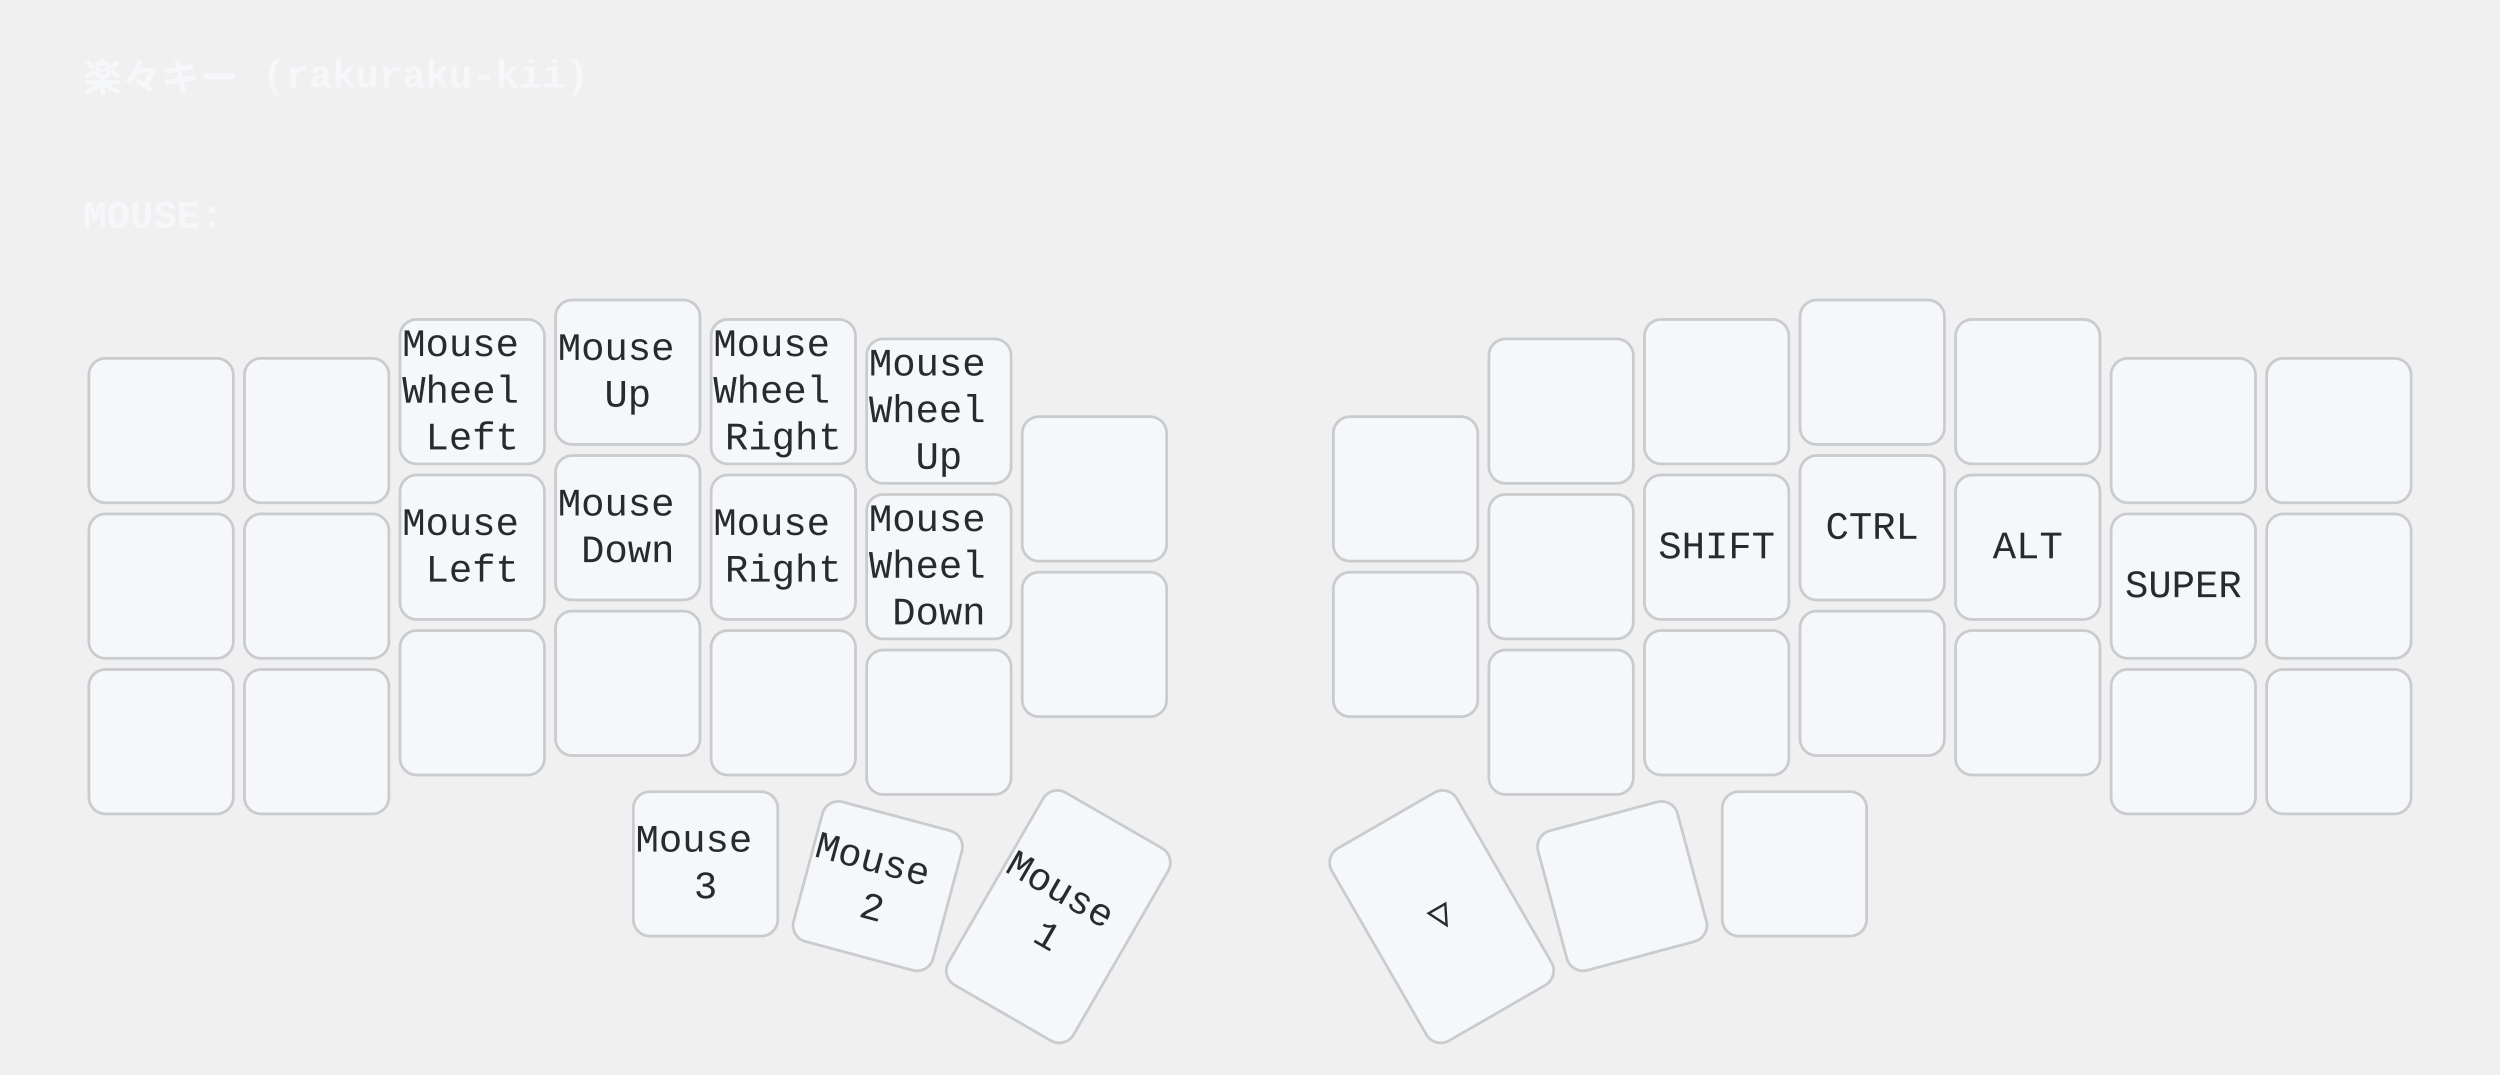
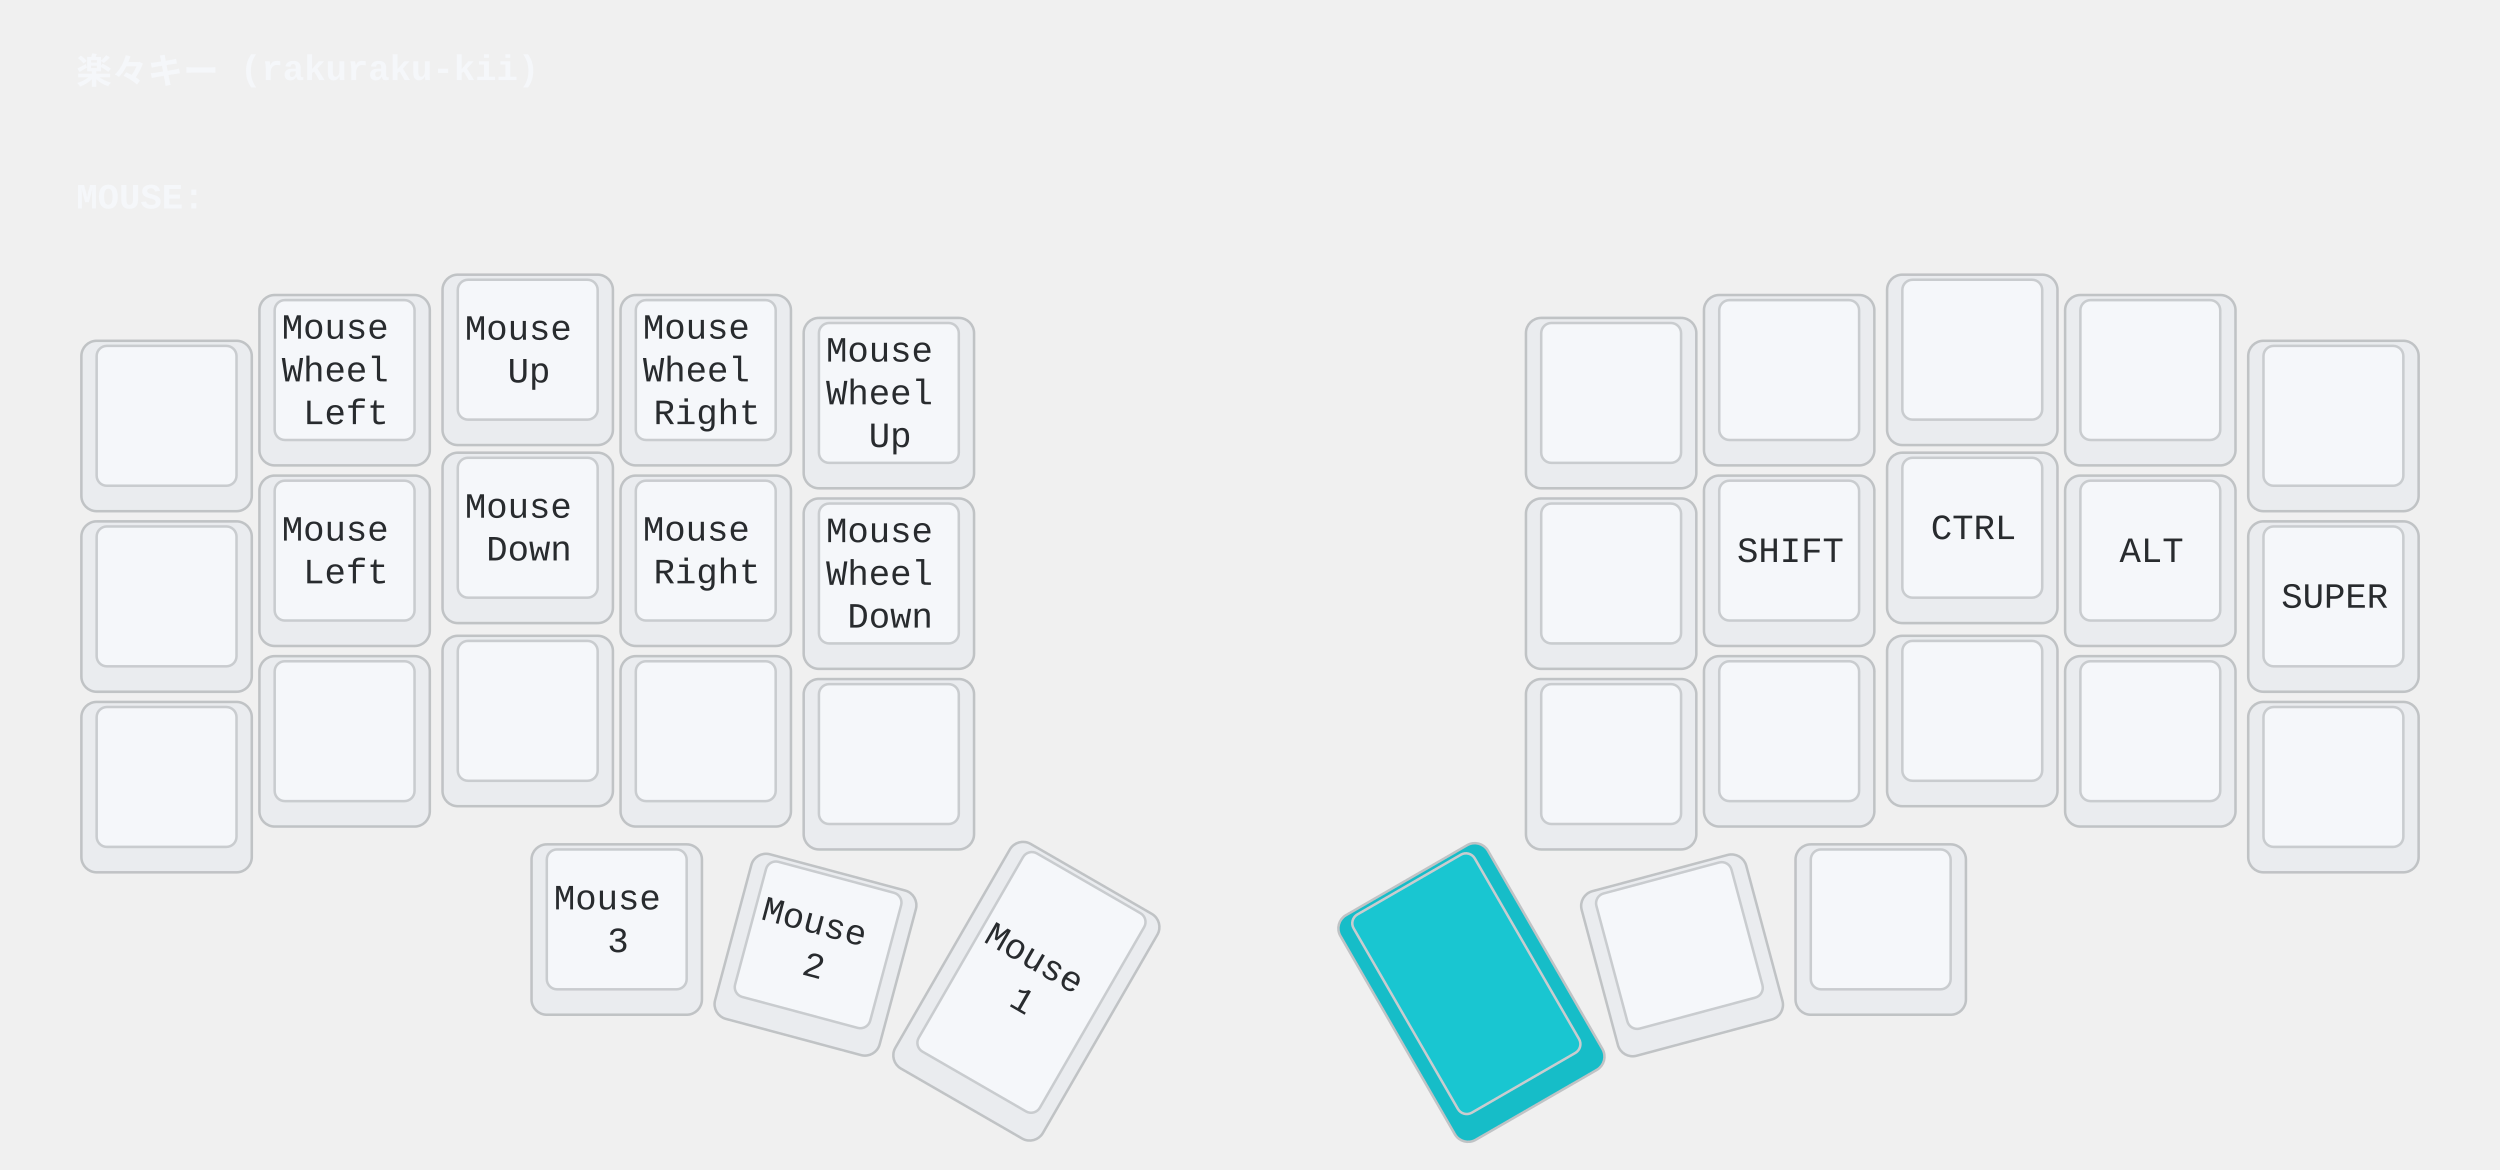
- <svg xmlns="http://www.w3.org/2000/svg" width="900" height="387" viewBox="0 0 900 387" class="keymap">
+ <svg xmlns="http://www.w3.org/2000/svg" width="983" height="460" viewBox="0 0 983 460" class="keymap">
  <style>/* inherit to force styles through use tags */
svg path {
    fill: inherit;
}

/* font and background color specifications */
* {
    background:#282B2E; 
    }
svg.keymap {
    font-family: SFMono-Regular,Consolas,Liberation Mono,Menlo,monospace;
    font-size: 14px;
    font-kerning: normal;
    text-rendering: optimizeLegibility;
    fill: #282B2E;
}

/* default key styling */
rect.key {
    fill: #f5f7fa;
}

rect.key, rect.combo {
    stroke: #c9cccf;
    stroke-width: 1;
}

/* default key side styling, only used is draw_key_sides is set */
rect.side {
    filter: brightness(90%);
}

/* color accent for combo boxes */
rect.combo, rect.combo-separate {
    fill: #5b7cfa;
}

/* color accent for held keys */
rect.held, rect.combo.held {
    fill: #19c6d1;
}

/* color accent for ghost (optional) keys */
rect.ghost, rect.combo.ghost {
    stroke-dasharray: 4, 4;
    stroke-width: 2;
}

text {
    text-anchor: middle;
    dominant-baseline: middle;
}

/* styling for layer labels */
text.label {
    font-weight: bold;
    text-anchor: start;
    fill: #f5f7fa
}

/* styling for optional footer */
text.footer {
    text-anchor: end;
    dominant-baseline: auto;
    stroke: white;
    stroke-width: 4;
    paint-order: stroke;
}

/* styling for combo tap, and key non-tap label text */
text.combo, text.hold, text.shifted, text.left, text.right {
    font-size: 11px;
}

text.hold {
    text-anchor: middle;
    dominant-baseline: auto;
}

text.shifted {
    text-anchor: middle;
    dominant-baseline: hanging;
}

text.left {
    text-anchor: start;
}

text.right {
    text-anchor: end;
}

text.layer-activator {
    text-decoration: underline;
}

/* styling for hold/shifted label text in combo box */
text.combo.hold, text.combo.shifted, text.combo.left, text.combo.right {
    font-size: 8px;
}

/* lighter symbol for transparent keys */
text.trans {
    fill: #282B2E;
}

/* styling for combo dendrons */
path.combo {
    stroke-width: 1;
    stroke: gray;
    fill: none;
}

/* Start Tabler Icons Cleanup */
/* cannot use height/width with glyphs */
.icon-tabler &gt; path {
    fill: inherit;
    stroke: inherit;
    stroke-width: 2;
}
/* hide tabler's default box */
.icon-tabler &gt; path[stroke="none"][fill="none"] {
    visibility: hidden;
}
/* End Tabler Icons Cleanup */

}</style>
  <g transform="translate(30,0)">
    <text x="0" y="28" class="label">楽々キー (rakuraku-kii)</text>
  </g>
  <g transform="translate(0,50)">
    <g transform="translate(30, 0)" class="layer-MOUSE">
      <text x="0" y="28" class="label" id="MOUSE">MOUSE:</text>
      <g transform="translate(0, 56)">
-         <g transform="translate(28, 49)" class="key keypos-0">
-           <rect rx="6" ry="6" x="-26" y="-26" width="52" height="52" class="key" />
-         </g>
-         <g transform="translate(84, 49)" class="key keypos-1">
-           <rect rx="6" ry="6" x="-26" y="-26" width="52" height="52" class="key" />
-         </g>
-         <g transform="translate(140, 35)" class="key keypos-2">
-           <rect rx="6" ry="6" x="-26" y="-26" width="52" height="52" class="key" />
-           <text x="0" y="0" class="key tap">
+         <g transform="translate(36, 62)" class="key keypos-0">
+           <rect rx="6" ry="6" x="-34" y="-34" width="67" height="67" class="key side" />
+           <rect rx="4" ry="4" x="-28" y="-32" width="55" height="55" class="key" />
+         </g>
+         <g transform="translate(106, 44)" class="key keypos-1">
+           <rect rx="6" ry="6" x="-34" y="-34" width="67" height="67" class="key side" />
+           <rect rx="4" ry="4" x="-28" y="-32" width="55" height="55" class="key" />
+           <text x="0" y="-4" class="key tap">
            <tspan x="0" dy="-1.2em">Mouse</tspan>
            <tspan x="0" dy="1.2em">Wheel</tspan>
            <tspan x="0" dy="1.2em">Left</tspan>
          </text>
        </g>
-         <g transform="translate(196, 28)" class="key keypos-3">
-           <rect rx="6" ry="6" x="-26" y="-26" width="52" height="52" class="key" />
-           <text x="0" y="0" class="key tap">
+         <g transform="translate(178, 36)" class="key keypos-2">
+           <rect rx="6" ry="6" x="-34" y="-34" width="67" height="67" class="key side" />
+           <rect rx="4" ry="4" x="-28" y="-32" width="55" height="55" class="key" />
+           <text x="0" y="-4" class="key tap">
            <tspan x="0" dy="-0.6em">Mouse</tspan>
            <tspan x="0" dy="1.2em">Up</tspan>
          </text>
        </g>
-         <g transform="translate(252, 35)" class="key keypos-4">
-           <rect rx="6" ry="6" x="-26" y="-26" width="52" height="52" class="key" />
-           <text x="0" y="0" class="key tap">
+         <g transform="translate(248, 44)" class="key keypos-3">
+           <rect rx="6" ry="6" x="-34" y="-34" width="67" height="67" class="key side" />
+           <rect rx="4" ry="4" x="-28" y="-32" width="55" height="55" class="key" />
+           <text x="0" y="-4" class="key tap">
            <tspan x="0" dy="-1.2em">Mouse</tspan>
            <tspan x="0" dy="1.2em">Wheel</tspan>
            <tspan x="0" dy="1.2em">Right</tspan>
          </text>
        </g>
-         <g transform="translate(308, 42)" class="key keypos-5">
-           <rect rx="6" ry="6" x="-26" y="-26" width="52" height="52" class="key" />
-           <text x="0" y="0" class="key tap">
+         <g transform="translate(320, 53)" class="key keypos-4">
+           <rect rx="6" ry="6" x="-34" y="-34" width="67" height="67" class="key side" />
+           <rect rx="4" ry="4" x="-28" y="-32" width="55" height="55" class="key" />
+           <text x="0" y="-4" class="key tap">
            <tspan x="0" dy="-1.2em">Mouse</tspan>
            <tspan x="0" dy="1.2em">Wheel</tspan>
            <tspan x="0" dy="1.2em">Up</tspan>
          </text>
        </g>
-         <g transform="translate(364, 70)" class="key keypos-6">
-           <rect rx="6" ry="6" x="-26" y="-26" width="52" height="52" class="key" />
-         </g>
-         <g transform="translate(476, 70)" class="key keypos-7">
-           <rect rx="6" ry="6" x="-26" y="-26" width="52" height="52" class="key" />
-         </g>
-         <g transform="translate(532, 42)" class="key keypos-8">
-           <rect rx="6" ry="6" x="-26" y="-26" width="52" height="52" class="key" />
-         </g>
-         <g transform="translate(588, 35)" class="key keypos-9">
-           <rect rx="6" ry="6" x="-26" y="-26" width="52" height="52" class="key" />
-         </g>
-         <g transform="translate(644, 28)" class="key keypos-10">
-           <rect rx="6" ry="6" x="-26" y="-26" width="52" height="52" class="key" />
-         </g>
-         <g transform="translate(700, 35)" class="key keypos-11">
-           <rect rx="6" ry="6" x="-26" y="-26" width="52" height="52" class="key" />
-         </g>
-         <g transform="translate(756, 49)" class="key keypos-12">
-           <rect rx="6" ry="6" x="-26" y="-26" width="52" height="52" class="key" />
-         </g>
-         <g transform="translate(812, 49)" class="key keypos-13">
-           <rect rx="6" ry="6" x="-26" y="-26" width="52" height="52" class="key" />
-         </g>
-         <g transform="translate(28, 105)" class="key keypos-14">
-           <rect rx="6" ry="6" x="-26" y="-26" width="52" height="52" class="key" />
-         </g>
-         <g transform="translate(84, 105)" class="key keypos-15">
-           <rect rx="6" ry="6" x="-26" y="-26" width="52" height="52" class="key" />
-         </g>
-         <g transform="translate(140, 91)" class="key keypos-16">
-           <rect rx="6" ry="6" x="-26" y="-26" width="52" height="52" class="key" />
-           <text x="0" y="0" class="key tap">
+         <g transform="translate(604, 53)" class="key keypos-5">
+           <rect rx="6" ry="6" x="-34" y="-34" width="67" height="67" class="key side" />
+           <rect rx="4" ry="4" x="-28" y="-32" width="55" height="55" class="key" />
+         </g>
+         <g transform="translate(674, 44)" class="key keypos-6">
+           <rect rx="6" ry="6" x="-34" y="-34" width="67" height="67" class="key side" />
+           <rect rx="4" ry="4" x="-28" y="-32" width="55" height="55" class="key" />
+         </g>
+         <g transform="translate(746, 36)" class="key keypos-7">
+           <rect rx="6" ry="6" x="-34" y="-34" width="67" height="67" class="key side" />
+           <rect rx="4" ry="4" x="-28" y="-32" width="55" height="55" class="key" />
+         </g>
+         <g transform="translate(816, 44)" class="key keypos-8">
+           <rect rx="6" ry="6" x="-34" y="-34" width="67" height="67" class="key side" />
+           <rect rx="4" ry="4" x="-28" y="-32" width="55" height="55" class="key" />
+         </g>
+         <g transform="translate(888, 62)" class="key keypos-9">
+           <rect rx="6" ry="6" x="-34" y="-34" width="67" height="67" class="key side" />
+           <rect rx="4" ry="4" x="-28" y="-32" width="55" height="55" class="key" />
+         </g>
+         <g transform="translate(36, 133)" class="key keypos-10">
+           <rect rx="6" ry="6" x="-34" y="-34" width="67" height="67" class="key side" />
+           <rect rx="4" ry="4" x="-28" y="-32" width="55" height="55" class="key" />
+         </g>
+         <g transform="translate(106, 115)" class="key keypos-11">
+           <rect rx="6" ry="6" x="-34" y="-34" width="67" height="67" class="key side" />
+           <rect rx="4" ry="4" x="-28" y="-32" width="55" height="55" class="key" />
+           <text x="0" y="-4" class="key tap">
            <tspan x="0" dy="-0.6em">Mouse</tspan>
            <tspan x="0" dy="1.2em">Left</tspan>
          </text>
        </g>
-         <g transform="translate(196, 84)" class="key keypos-17">
-           <rect rx="6" ry="6" x="-26" y="-26" width="52" height="52" class="key" />
-           <text x="0" y="0" class="key tap">
+         <g transform="translate(178, 106)" class="key keypos-12">
+           <rect rx="6" ry="6" x="-34" y="-34" width="67" height="67" class="key side" />
+           <rect rx="4" ry="4" x="-28" y="-32" width="55" height="55" class="key" />
+           <text x="0" y="-4" class="key tap">
            <tspan x="0" dy="-0.6em">Mouse</tspan>
            <tspan x="0" dy="1.2em">Down</tspan>
          </text>
        </g>
-         <g transform="translate(252, 91)" class="key keypos-18">
-           <rect rx="6" ry="6" x="-26" y="-26" width="52" height="52" class="key" />
-           <text x="0" y="0" class="key tap">
+         <g transform="translate(248, 115)" class="key keypos-13">
+           <rect rx="6" ry="6" x="-34" y="-34" width="67" height="67" class="key side" />
+           <rect rx="4" ry="4" x="-28" y="-32" width="55" height="55" class="key" />
+           <text x="0" y="-4" class="key tap">
            <tspan x="0" dy="-0.6em">Mouse</tspan>
            <tspan x="0" dy="1.2em">Right</tspan>
          </text>
        </g>
-         <g transform="translate(308, 98)" class="key keypos-19">
-           <rect rx="6" ry="6" x="-26" y="-26" width="52" height="52" class="key" />
-           <text x="0" y="0" class="key tap">
+         <g transform="translate(320, 124)" class="key keypos-14">
+           <rect rx="6" ry="6" x="-34" y="-34" width="67" height="67" class="key side" />
+           <rect rx="4" ry="4" x="-28" y="-32" width="55" height="55" class="key" />
+           <text x="0" y="-4" class="key tap">
            <tspan x="0" dy="-1.2em">Mouse</tspan>
            <tspan x="0" dy="1.2em">Wheel</tspan>
            <tspan x="0" dy="1.2em">Down</tspan>
          </text>
        </g>
-         <g transform="translate(364, 126)" class="key keypos-20">
-           <rect rx="6" ry="6" x="-26" y="-26" width="52" height="52" class="key" />
-         </g>
-         <g transform="translate(476, 126)" class="key keypos-21">
-           <rect rx="6" ry="6" x="-26" y="-26" width="52" height="52" class="key" />
-         </g>
-         <g transform="translate(532, 98)" class="key keypos-22">
-           <rect rx="6" ry="6" x="-26" y="-26" width="52" height="52" class="key" />
-         </g>
-         <g transform="translate(588, 91)" class="key keypos-23">
-           <rect rx="6" ry="6" x="-26" y="-26" width="52" height="52" class="key" />
-           <text x="0" y="0" class="key tap">SHIFT</text>
-         </g>
-         <g transform="translate(644, 84)" class="key keypos-24">
-           <rect rx="6" ry="6" x="-26" y="-26" width="52" height="52" class="key" />
-           <text x="0" y="0" class="key tap">CTRL</text>
-         </g>
-         <g transform="translate(700, 91)" class="key keypos-25">
-           <rect rx="6" ry="6" x="-26" y="-26" width="52" height="52" class="key" />
-           <text x="0" y="0" class="key tap">ALT</text>
-         </g>
-         <g transform="translate(756, 105)" class="key keypos-26">
-           <rect rx="6" ry="6" x="-26" y="-26" width="52" height="52" class="key" />
-           <text x="0" y="0" class="key tap">SUPER</text>
-         </g>
-         <g transform="translate(812, 105)" class="key keypos-27">
-           <rect rx="6" ry="6" x="-26" y="-26" width="52" height="52" class="key" />
-         </g>
-         <g transform="translate(28, 161)" class="key keypos-28">
-           <rect rx="6" ry="6" x="-26" y="-26" width="52" height="52" class="key" />
-         </g>
-         <g transform="translate(84, 161)" class="key keypos-29">
-           <rect rx="6" ry="6" x="-26" y="-26" width="52" height="52" class="key" />
-         </g>
-         <g transform="translate(140, 147)" class="key keypos-30">
-           <rect rx="6" ry="6" x="-26" y="-26" width="52" height="52" class="key" />
-         </g>
-         <g transform="translate(196, 140)" class="key keypos-31">
-           <rect rx="6" ry="6" x="-26" y="-26" width="52" height="52" class="key" />
-         </g>
-         <g transform="translate(252, 147)" class="key keypos-32">
-           <rect rx="6" ry="6" x="-26" y="-26" width="52" height="52" class="key" />
-         </g>
-         <g transform="translate(308, 154)" class="key keypos-33">
-           <rect rx="6" ry="6" x="-26" y="-26" width="52" height="52" class="key" />
-         </g>
-         <g transform="translate(532, 154)" class="key keypos-34">
-           <rect rx="6" ry="6" x="-26" y="-26" width="52" height="52" class="key" />
-         </g>
-         <g transform="translate(588, 147)" class="key keypos-35">
-           <rect rx="6" ry="6" x="-26" y="-26" width="52" height="52" class="key" />
-         </g>
-         <g transform="translate(644, 140)" class="key keypos-36">
-           <rect rx="6" ry="6" x="-26" y="-26" width="52" height="52" class="key" />
-         </g>
-         <g transform="translate(700, 147)" class="key keypos-37">
-           <rect rx="6" ry="6" x="-26" y="-26" width="52" height="52" class="key" />
-         </g>
-         <g transform="translate(756, 161)" class="key keypos-38">
-           <rect rx="6" ry="6" x="-26" y="-26" width="52" height="52" class="key" />
-         </g>
-         <g transform="translate(812, 161)" class="key keypos-39">
-           <rect rx="6" ry="6" x="-26" y="-26" width="52" height="52" class="key" />
-         </g>
-         <g transform="translate(224, 205)" class="key keypos-40">
-           <rect rx="6" ry="6" x="-26" y="-26" width="52" height="52" class="key" />
-           <text x="0" y="0" class="key tap">
+         <g transform="translate(604, 124)" class="key keypos-15">
+           <rect rx="6" ry="6" x="-34" y="-34" width="67" height="67" class="key side" />
+           <rect rx="4" ry="4" x="-28" y="-32" width="55" height="55" class="key" />
+         </g>
+         <g transform="translate(674, 115)" class="key keypos-16">
+           <rect rx="6" ry="6" x="-34" y="-34" width="67" height="67" class="key side" />
+           <rect rx="4" ry="4" x="-28" y="-32" width="55" height="55" class="key" />
+           <text x="0" y="-4" class="key tap">SHIFT</text>
+         </g>
+         <g transform="translate(746, 106)" class="key keypos-17">
+           <rect rx="6" ry="6" x="-34" y="-34" width="67" height="67" class="key side" />
+           <rect rx="4" ry="4" x="-28" y="-32" width="55" height="55" class="key" />
+           <text x="0" y="-4" class="key tap">CTRL</text>
+         </g>
+         <g transform="translate(816, 115)" class="key keypos-18">
+           <rect rx="6" ry="6" x="-34" y="-34" width="67" height="67" class="key side" />
+           <rect rx="4" ry="4" x="-28" y="-32" width="55" height="55" class="key" />
+           <text x="0" y="-4" class="key tap">ALT</text>
+         </g>
+         <g transform="translate(888, 133)" class="key keypos-19">
+           <rect rx="6" ry="6" x="-34" y="-34" width="67" height="67" class="key side" />
+           <rect rx="4" ry="4" x="-28" y="-32" width="55" height="55" class="key" />
+           <text x="0" y="-4" class="key tap">SUPER</text>
+         </g>
+         <g transform="translate(36, 204)" class="key keypos-20">
+           <rect rx="6" ry="6" x="-34" y="-34" width="67" height="67" class="key side" />
+           <rect rx="4" ry="4" x="-28" y="-32" width="55" height="55" class="key" />
+         </g>
+         <g transform="translate(106, 186)" class="key keypos-21">
+           <rect rx="6" ry="6" x="-34" y="-34" width="67" height="67" class="key side" />
+           <rect rx="4" ry="4" x="-28" y="-32" width="55" height="55" class="key" />
+         </g>
+         <g transform="translate(178, 178)" class="key keypos-22">
+           <rect rx="6" ry="6" x="-34" y="-34" width="67" height="67" class="key side" />
+           <rect rx="4" ry="4" x="-28" y="-32" width="55" height="55" class="key" />
+         </g>
+         <g transform="translate(248, 186)" class="key keypos-23">
+           <rect rx="6" ry="6" x="-34" y="-34" width="67" height="67" class="key side" />
+           <rect rx="4" ry="4" x="-28" y="-32" width="55" height="55" class="key" />
+         </g>
+         <g transform="translate(320, 195)" class="key keypos-24">
+           <rect rx="6" ry="6" x="-34" y="-34" width="67" height="67" class="key side" />
+           <rect rx="4" ry="4" x="-28" y="-32" width="55" height="55" class="key" />
+         </g>
+         <g transform="translate(604, 195)" class="key keypos-25">
+           <rect rx="6" ry="6" x="-34" y="-34" width="67" height="67" class="key side" />
+           <rect rx="4" ry="4" x="-28" y="-32" width="55" height="55" class="key" />
+         </g>
+         <g transform="translate(674, 186)" class="key keypos-26">
+           <rect rx="6" ry="6" x="-34" y="-34" width="67" height="67" class="key side" />
+           <rect rx="4" ry="4" x="-28" y="-32" width="55" height="55" class="key" />
+         </g>
+         <g transform="translate(746, 178)" class="key keypos-27">
+           <rect rx="6" ry="6" x="-34" y="-34" width="67" height="67" class="key side" />
+           <rect rx="4" ry="4" x="-28" y="-32" width="55" height="55" class="key" />
+         </g>
+         <g transform="translate(816, 186)" class="key keypos-28">
+           <rect rx="6" ry="6" x="-34" y="-34" width="67" height="67" class="key side" />
+           <rect rx="4" ry="4" x="-28" y="-32" width="55" height="55" class="key" />
+         </g>
+         <g transform="translate(888, 204)" class="key keypos-29">
+           <rect rx="6" ry="6" x="-34" y="-34" width="67" height="67" class="key side" />
+           <rect rx="4" ry="4" x="-28" y="-32" width="55" height="55" class="key" />
+         </g>
+         <g transform="translate(213, 260)" class="key keypos-30">
+           <rect rx="6" ry="6" x="-34" y="-34" width="67" height="67" class="key side" />
+           <rect rx="4" ry="4" x="-28" y="-32" width="55" height="55" class="key" />
+           <text x="0" y="-4" class="key tap">
            <tspan x="0" dy="-0.6em">Mouse</tspan>
            <tspan x="0" dy="1.2em">3</tspan>
          </text>
        </g>
-         <g transform="translate(286, 213) rotate(15.0)" class="key keypos-41">
-           <rect rx="6" ry="6" x="-26" y="-26" width="52" height="52" class="key" />
-           <text x="0" y="0" class="key tap">
+         <g transform="translate(291, 270) rotate(15.0)" class="key keypos-31">
+           <rect rx="6" ry="6" x="-34" y="-34" width="67" height="67" class="key side" />
+           <rect rx="4" ry="4" x="-28" y="-32" width="55" height="55" class="key" />
+           <text x="0" y="-4" class="key tap">
            <tspan x="0" dy="-0.6em">Mouse</tspan>
            <tspan x="0" dy="1.2em">2</tspan>
          </text>
        </g>
-         <g transform="translate(351, 224) rotate(30.0)" class="key keypos-42">
-           <rect rx="6" ry="6" x="-26" y="-40" width="52" height="80" class="key" />
-           <text x="0" y="0" class="key tap">
+         <g transform="translate(374, 284) rotate(30.0)" class="key keypos-32">
+           <rect rx="6" ry="6" x="-34" y="-51" width="67" height="102" class="key side" />
+           <rect rx="4" ry="4" x="-28" y="-49" width="55" height="90" class="key" />
+           <text x="0" y="-4" class="key tap">
            <tspan x="0" dy="-0.6em">Mouse</tspan>
            <tspan x="0" dy="1.2em">1</tspan>
          </text>
        </g>
-         <g transform="translate(489, 224) rotate(-30.0)" class="key keypos-43">
-           <rect rx="6" ry="6" x="-26" y="-40" width="52" height="80" class="key" />
-           <text x="0" y="0" class="key tap">▽</text>
-         </g>
-         <g transform="translate(554, 213) rotate(-15.0)" class="key keypos-44">
-           <rect rx="6" ry="6" x="-26" y="-26" width="52" height="52" class="key" />
-         </g>
-         <g transform="translate(616, 205)" class="key keypos-45">
-           <rect rx="6" ry="6" x="-26" y="-26" width="52" height="52" class="key" />
+         <g transform="translate(549, 284) rotate(-30.0)" class="key held keypos-33">
+           <rect rx="6" ry="6" x="-34" y="-51" width="67" height="102" class="key held side" />
+           <rect rx="4" ry="4" x="-28" y="-49" width="55" height="90" class="key held" />
+         </g>
+         <g transform="translate(632, 270) rotate(-15.0)" class="key keypos-34">
+           <rect rx="6" ry="6" x="-34" y="-34" width="67" height="67" class="key side" />
+           <rect rx="4" ry="4" x="-28" y="-32" width="55" height="55" class="key" />
+         </g>
+         <g transform="translate(710, 260)" class="key keypos-35">
+           <rect rx="6" ry="6" x="-34" y="-34" width="67" height="67" class="key side" />
+           <rect rx="4" ry="4" x="-28" y="-32" width="55" height="55" class="key" />
        </g>
      </g>
    </g>
  </g>
</svg>
